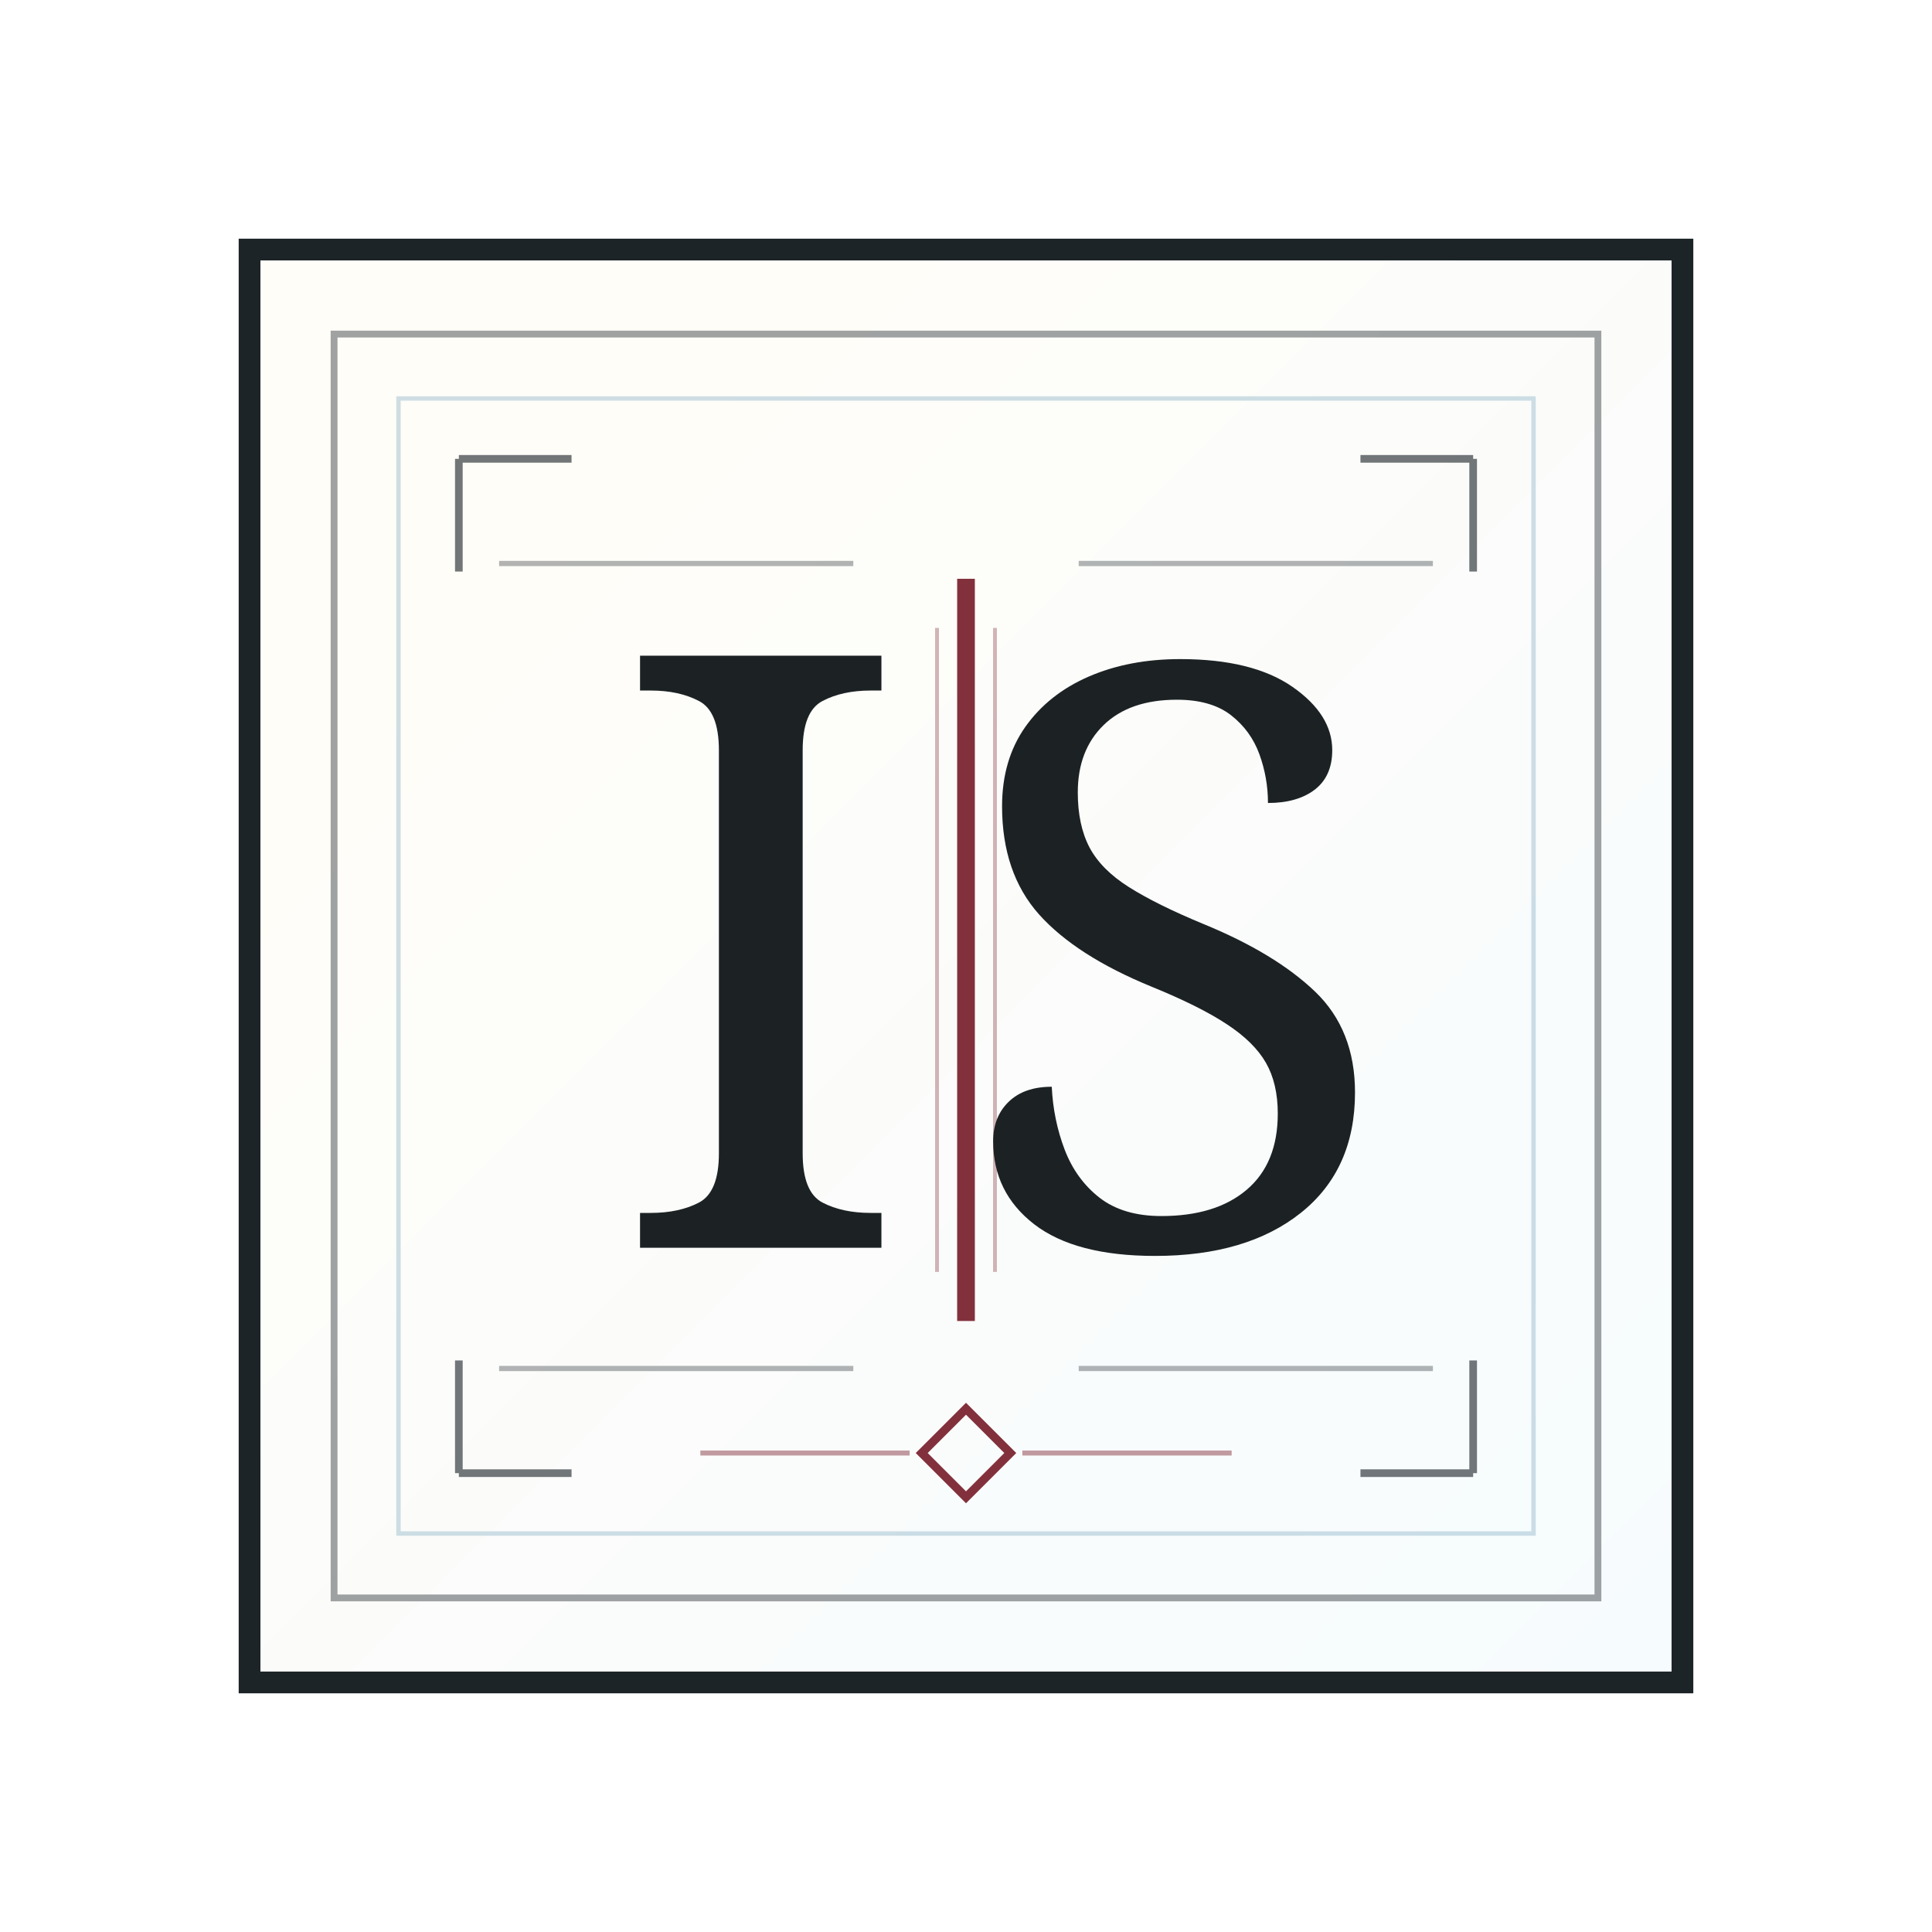
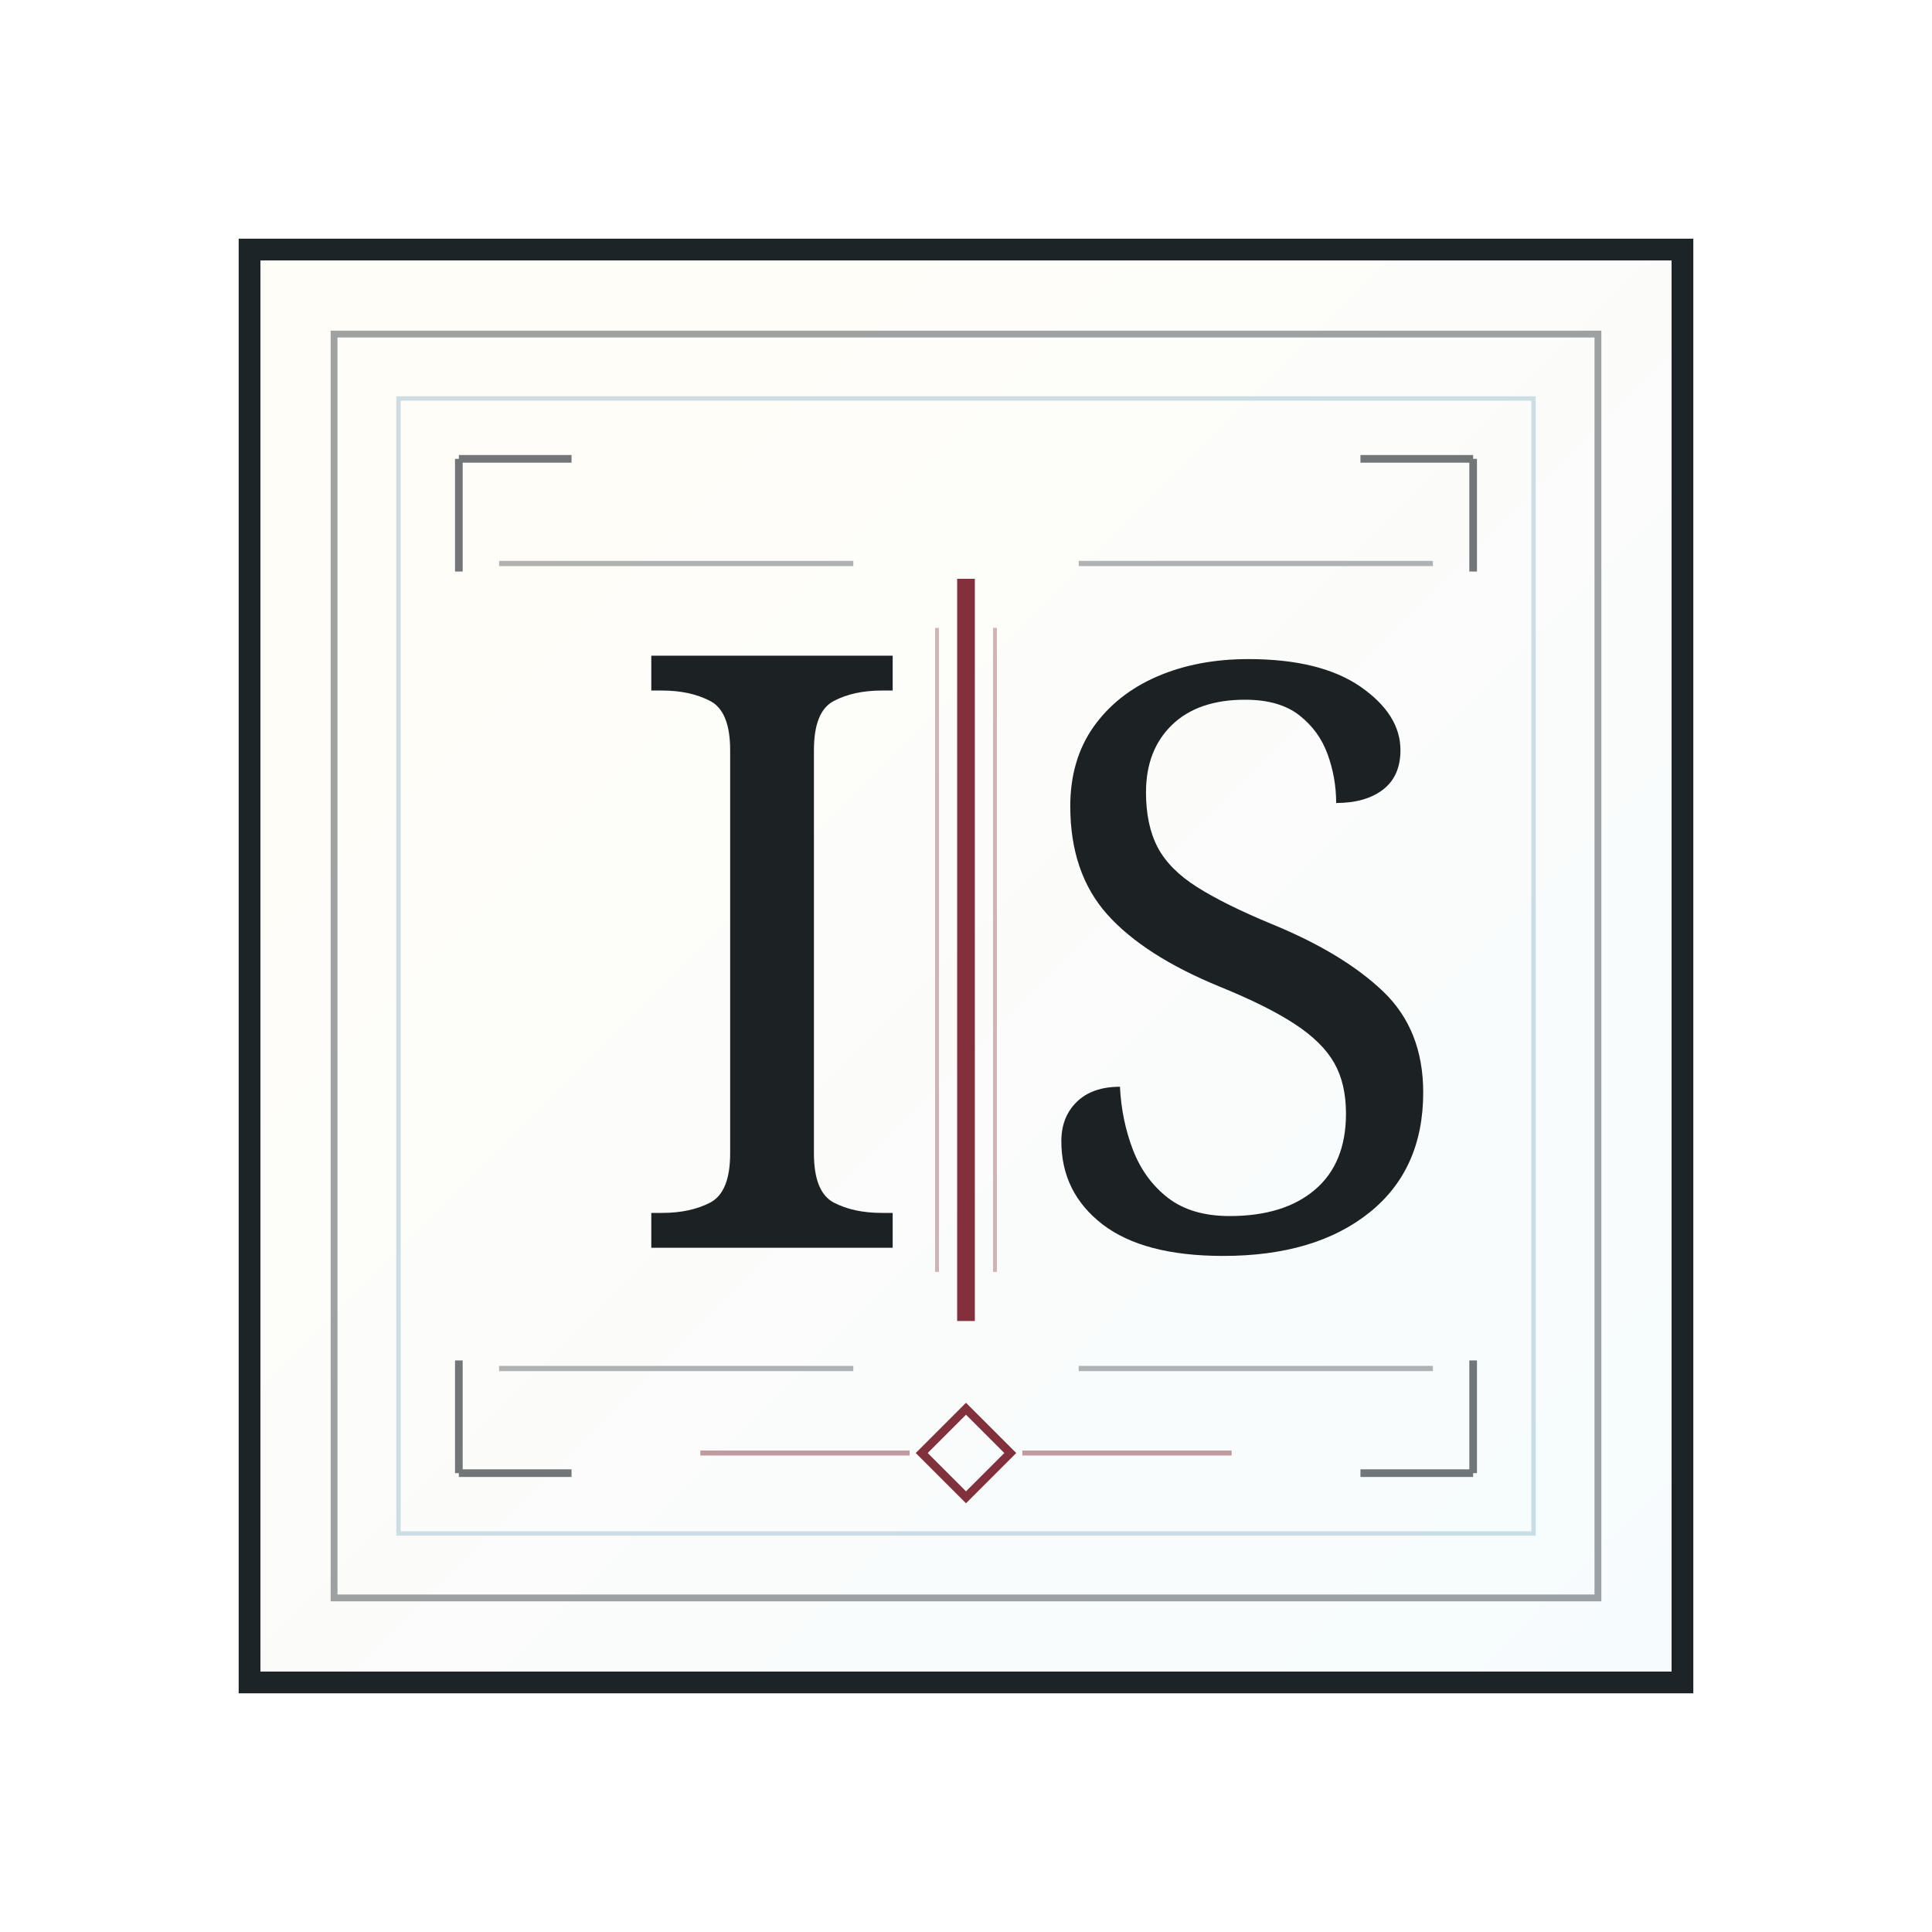
<svg xmlns="http://www.w3.org/2000/svg" width="240" height="240" viewBox="0 0 240 240" role="img" aria-label="IS monogram">
  <defs>
    <style>
      .serif { font-family: 'EB Garamond', 'Cormorant Garamond', Georgia, serif; font-weight: 400; letter-spacing: -0.055em; }
    </style>
    <linearGradient id="paper" x1="31" x2="209" y1="31" y2="209" gradientUnits="userSpaceOnUse">
      <stop offset="0" stop-color="#fffdf8" />
      <stop offset="1" stop-color="#f4fbff" />
    </linearGradient>
  </defs>
  <rect width="240" height="240" fill="transparent" />
  <g transform="translate(31 31)">
    <rect x="0" y="0" width="178" height="178" fill="url(#paper)" stroke="#1d2428" stroke-width="2.7" />
    <rect x="10.5" y="10.5" width="157" height="157" fill="none" stroke="#1d2428" stroke-width=".85" opacity=".42" />
    <rect x="18.5" y="18.5" width="141" height="141" fill="none" stroke="#266f98" stroke-width=".55" opacity=".22" />
    <path d="M31 39H75M103 39H147M31 139H75M103 139H147" fill="none" stroke="#1d2428" stroke-width=".65" opacity=".34" />
    <path d="M26 26h14M26 26v14M152 26h-14M152 26v14M26 152h14M26 152v-14M152 152h-14M152 152v-14" fill="none" stroke="#1d2428" stroke-width=".95" opacity=".62" />
    <line x1="89" y1="42" x2="89" y2="132" stroke="#82313C" stroke-width="2.2" stroke-linecap="square" />
    <line x1="85.4" y1="47" x2="85.4" y2="127" stroke="#82313C" stroke-width=".48" opacity=".36" />
    <line x1="92.6" y1="47" x2="92.6" y2="127" stroke="#82313C" stroke-width=".48" opacity=".36" />
    <path d="M89 144 l5.5 5.5 l-5.5 5.5 l-5.5 -5.5 z" fill="none" stroke="#82313C" stroke-width="1.05" />
    <path d="M82 149.5H56M96 149.5h26" fill="none" stroke="#82313C" stroke-width=".62" opacity=".48" />
-     <text class="serif" x="63.5" y="124" text-anchor="middle" font-size="103" fill="#1c2224">I</text>
-     <text class="serif" x="115" y="124" text-anchor="middle" font-size="101" fill="#1c2224">S</text>
+     <text class="serif" x="46" y="124" font-size="103" fill="#1c2224">I</text>
+     <text class="serif" x="96" y="124" font-size="101" fill="#1c2224">S</text>
  </g>
</svg>
